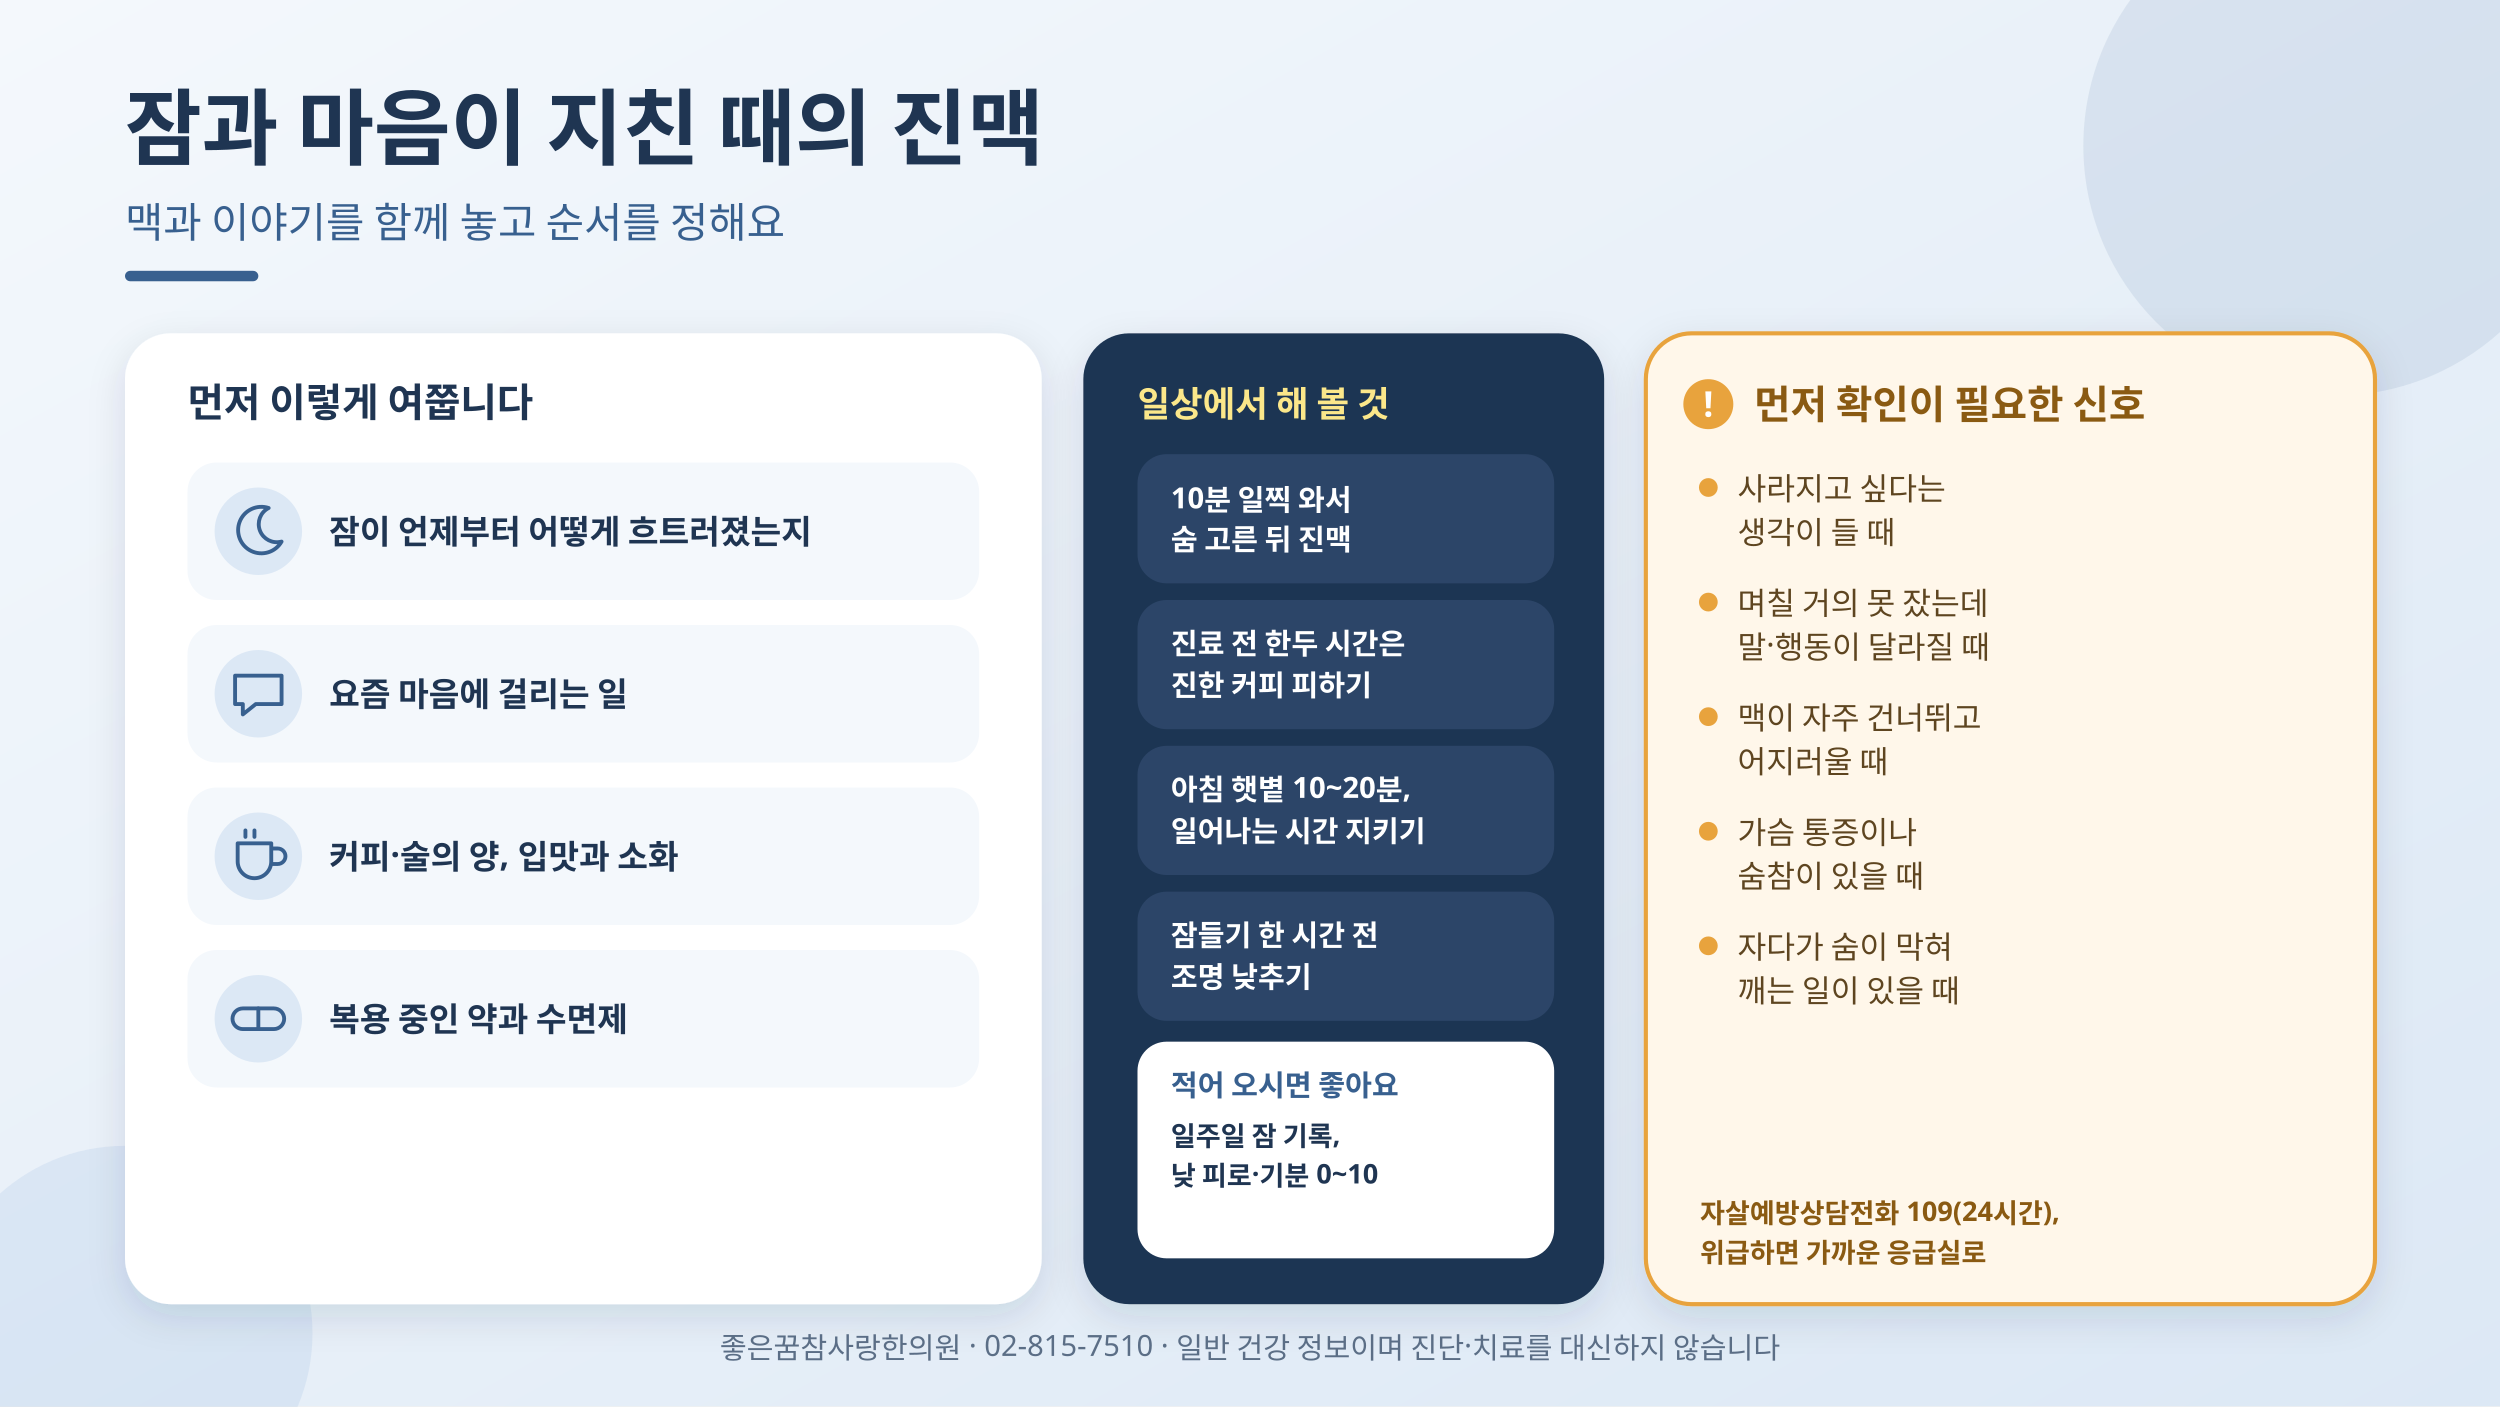
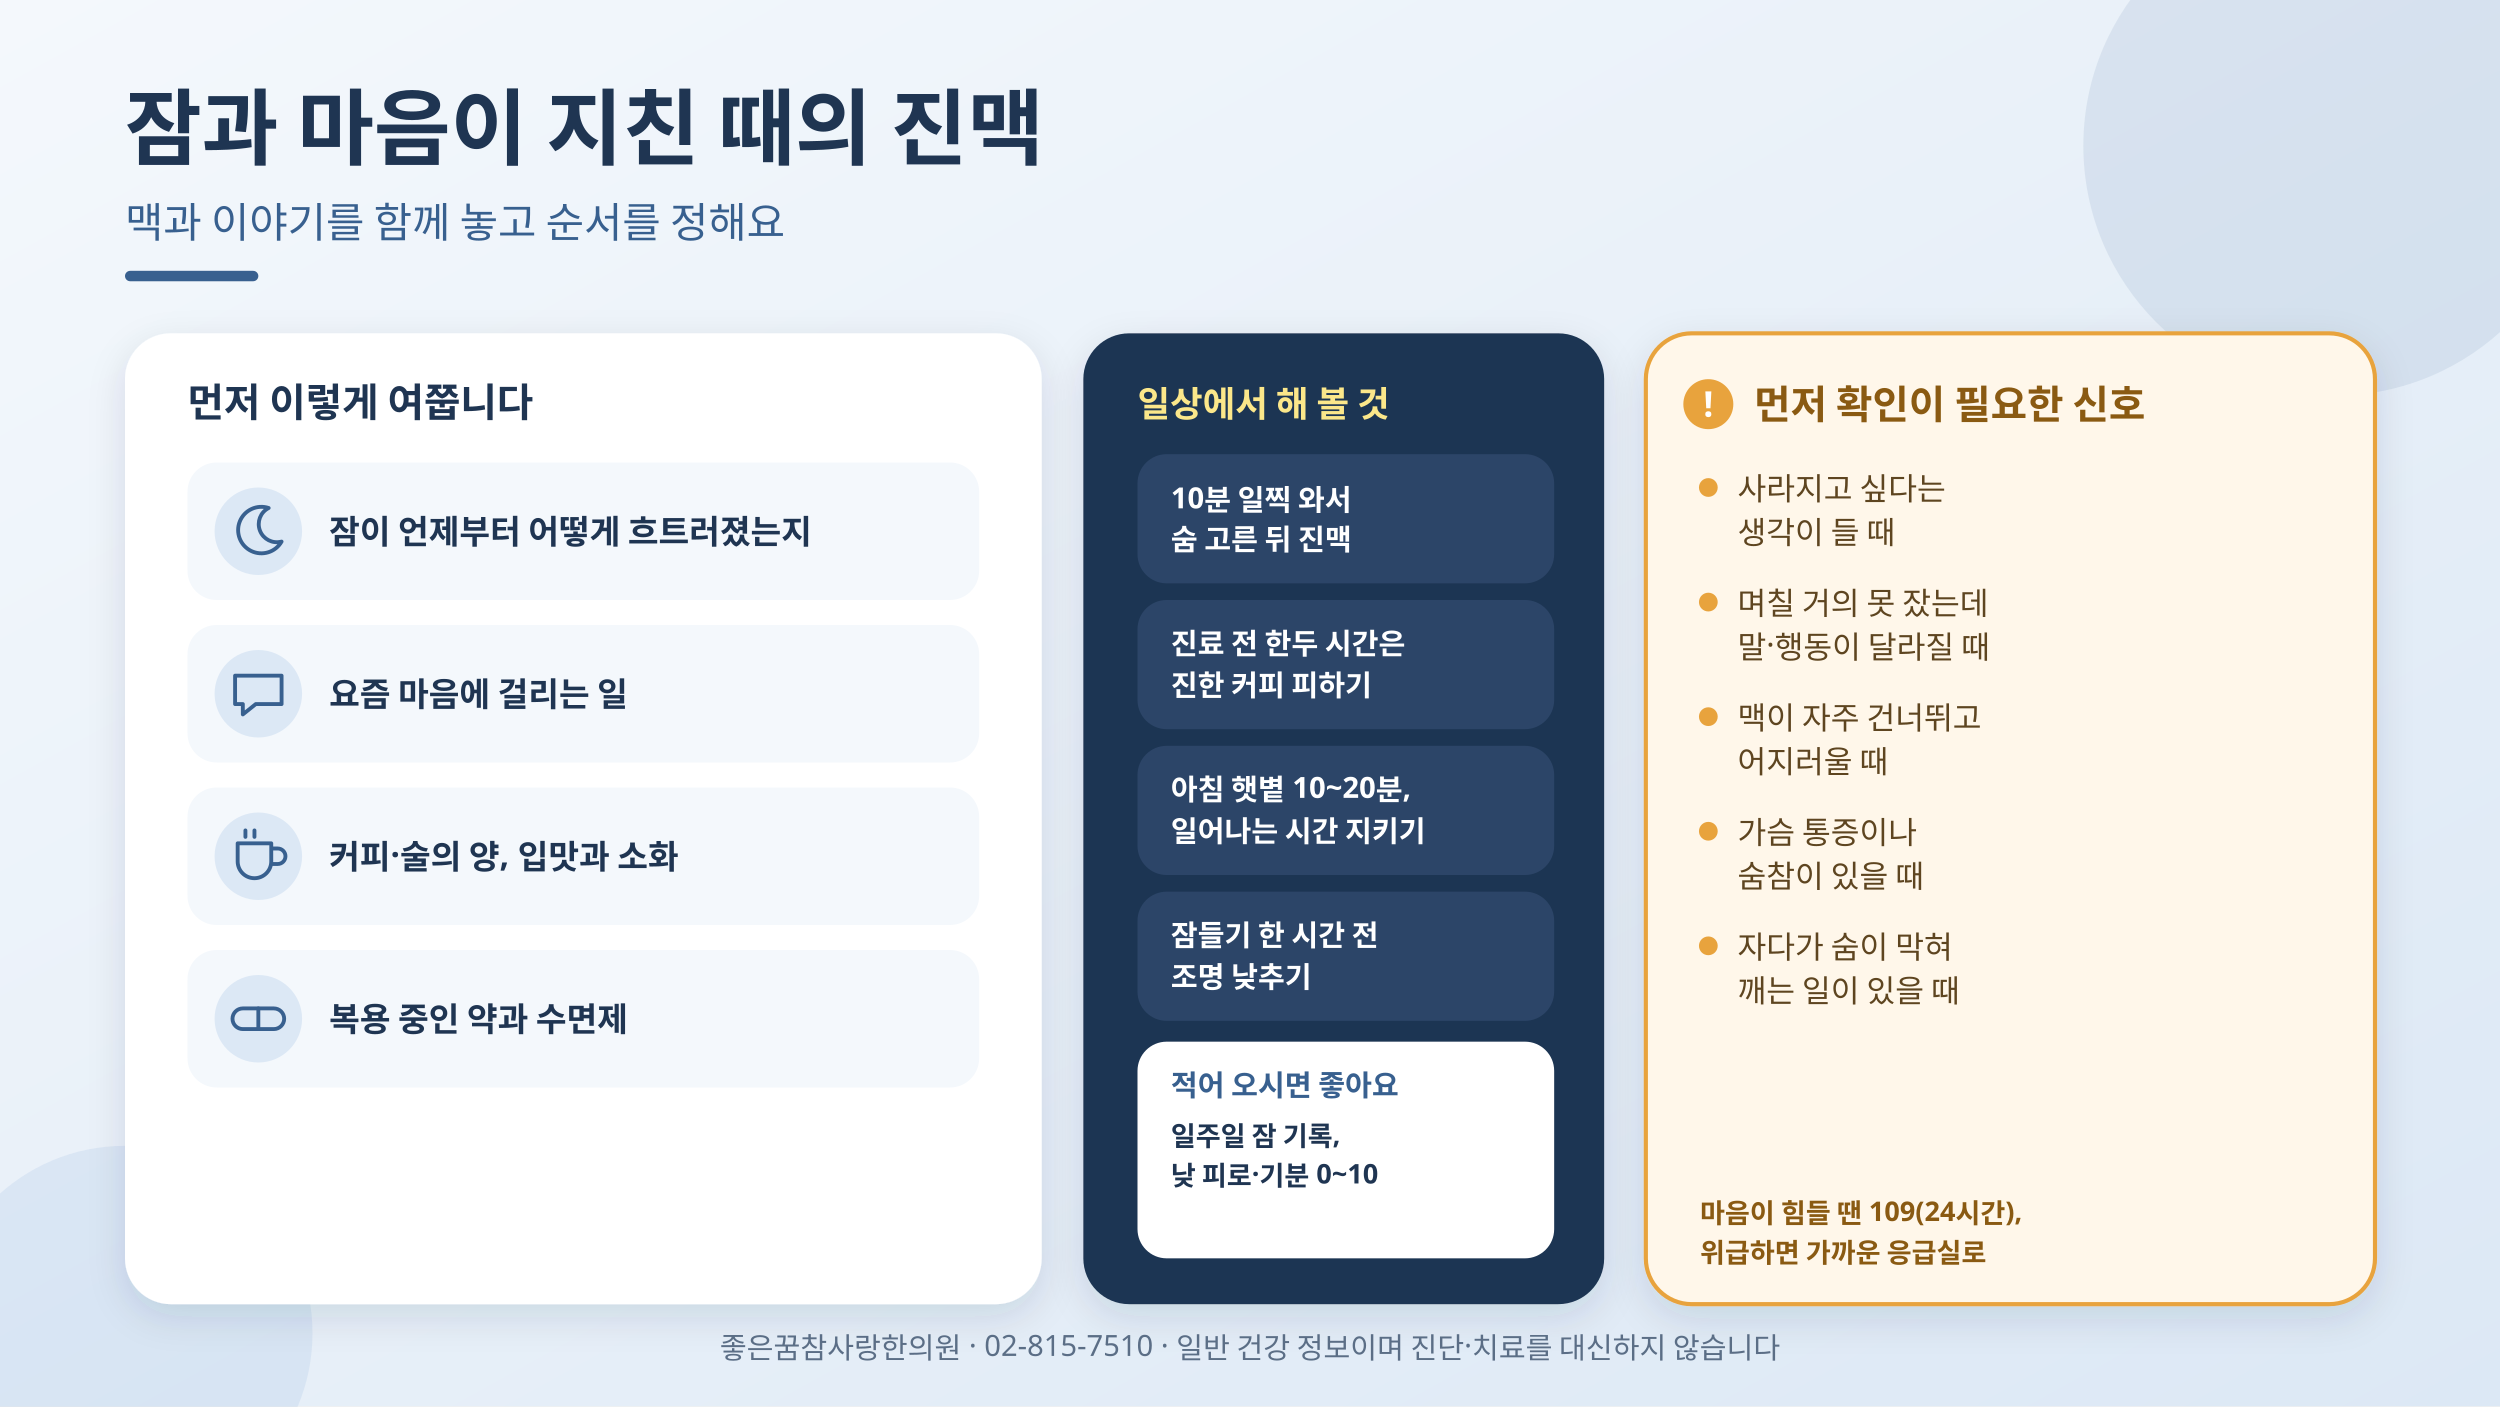
<svg xmlns="http://www.w3.org/2000/svg" viewBox="0 0 1200 675" width="1200" height="675">
  <defs>
    <linearGradient id="bg" x1="0" y1="0" x2="1" y2="1">
      <stop offset="0" stop-color="#F4F8FC" />
      <stop offset="1" stop-color="#DCE8F5" />
    </linearGradient>
    <filter id="sh" x="-10%" y="-10%" width="120%" height="130%">
      <feDropShadow dx="0" dy="6" stdDeviation="9" flood-color="#1F3552" flood-opacity="0.12" />
    </filter>
  </defs>
  <rect width="1200" height="675" fill="url(#bg)" />
  <circle cx="1120" cy="70" r="120" fill="#38608F" opacity="0.10" />
  <circle cx="60" cy="640" r="90" fill="#90B2DD" opacity="0.18" />
  <text x="60" y="76" font-family="'Nanum Myeongjo','Noto Serif KR','Malgun Gothic',serif" font-size="40" font-weight="800" fill="#1F3552" text-anchor="start">
    <tspan x="60" dy="0">잠과 마음이 지친 때의 진맥</tspan>
  </text>
  <text x="60" y="114" font-family="'Noto Sans KR','Malgun Gothic','Apple SD Gothic Neo',sans-serif" font-size="20" font-weight="400" fill="#38608F" text-anchor="start">
    <tspan x="60" dy="0">맥과 이야기를 함께 놓고 순서를 정해요</tspan>
  </text>
  <rect x="60" y="130" width="64" height="5" rx="2.5" fill="#38608F" />
  <rect x="60" y="160" width="440" height="466" rx="22" fill="#FFFFFF" filter="url(#sh)" />
  <text x="90" y="200" font-family="'Noto Sans KR','Malgun Gothic','Apple SD Gothic Neo',sans-serif" font-size="19" font-weight="800" fill="#1F3552" text-anchor="start">
    <tspan x="90" dy="0">먼저 이렇게 여쭙니다</tspan>
  </text>
  <rect x="90" y="222" width="380" height="66" rx="14" fill="#F4F8FC" />
  <circle cx="124" cy="255" r="21" fill="#DCE8F5" />
  <g transform="translate(124 255) scale(0.62)" fill="none" stroke="#38608F" stroke-width="3" stroke-linecap="round" stroke-linejoin="round">
    <path d="M8 -18 a18 18 0 1 0 10 26 a14 14 0 0 1 -10 -26 z" />
  </g>
  <text x="158" y="261" font-family="'Noto Sans KR','Malgun Gothic','Apple SD Gothic Neo',sans-serif" font-size="16" font-weight="700" fill="#1F3552" text-anchor="start">
    <tspan x="158" dy="0">잠이 언제부터 어떻게 흐트러졌는지</tspan>
  </text>
  <rect x="90" y="300" width="380" height="66" rx="14" fill="#F4F8FC" />
  <circle cx="124" cy="333" r="21" fill="#DCE8F5" />
  <g transform="translate(124 333) scale(0.62)" fill="none" stroke="#38608F" stroke-width="3" stroke-linecap="round" stroke-linejoin="round">
    <path d="M-18 -14 h36 v22 h-20 l-10 8 v-8 h-6 z" />
  </g>
  <text x="158" y="339" font-family="'Noto Sans KR','Malgun Gothic','Apple SD Gothic Neo',sans-serif" font-size="16" font-weight="700" fill="#1F3552" text-anchor="start">
    <tspan x="158" dy="0">요즘 마음에 걸리는 일</tspan>
  </text>
  <rect x="90" y="378" width="380" height="66" rx="14" fill="#F4F8FC" />
  <circle cx="124" cy="411" r="21" fill="#DCE8F5" />
  <g transform="translate(124 411) scale(0.62)" fill="none" stroke="#38608F" stroke-width="3" stroke-linecap="round" stroke-linejoin="round">
    <path d="M-16 -10 h26 v14 a13 13 0 0 1 -26 0 z M10 -6 h5 a6 6 0 0 1 0 12 h-5 M-10 -20 v5 M-3 -20 v5" />
  </g>
  <text x="158" y="417" font-family="'Noto Sans KR','Malgun Gothic','Apple SD Gothic Neo',sans-serif" font-size="16" font-weight="700" fill="#1F3552" text-anchor="start">
    <tspan x="158" dy="0">커피·술의 양, 입맛과 소화</tspan>
  </text>
  <rect x="90" y="456" width="380" height="66" rx="14" fill="#F4F8FC" />
  <circle cx="124" cy="489" r="21" fill="#DCE8F5" />
  <g transform="translate(124 489) scale(0.62)" fill="none" stroke="#38608F" stroke-width="3" stroke-linecap="round" stroke-linejoin="round">
    <rect x="-20" y="-8" width="40" height="16" rx="8" />
    <path d="M0 -8 v16" />
  </g>
  <text x="158" y="495" font-family="'Noto Sans KR','Malgun Gothic','Apple SD Gothic Neo',sans-serif" font-size="16" font-weight="700" fill="#1F3552" text-anchor="start">
    <tspan x="158" dy="0">복용 중인 약과 수면제</tspan>
  </text>
  <rect x="520" y="160" width="250" height="466" rx="22" fill="#1F3552" filter="url(#sh)" />
  <text x="546" y="200" font-family="'Noto Sans KR','Malgun Gothic','Apple SD Gothic Neo',sans-serif" font-size="17" font-weight="800" fill="#FBE78A" text-anchor="start">
    <tspan x="546" dy="0">일상에서 해 볼 것</tspan>
  </text>
  <rect x="546" y="218" width="200" height="62" rx="14" fill="#2C4568" />
  <text x="562" y="244" font-family="'Noto Sans KR','Malgun Gothic','Apple SD Gothic Neo',sans-serif" font-size="14" font-weight="600" fill="#FFFFFF" text-anchor="start">
    <tspan x="562" dy="0">10분 일찍 와서</tspan>
    <tspan x="562" dy="20">숨 고른 뒤 진맥</tspan>
  </text>
  <rect x="546" y="288" width="200" height="62" rx="14" fill="#2C4568" />
  <text x="562" y="314" font-family="'Noto Sans KR','Malgun Gothic','Apple SD Gothic Neo',sans-serif" font-size="14" font-weight="600" fill="#FFFFFF" text-anchor="start">
    <tspan x="562" dy="0">진료 전 한두 시간은</tspan>
    <tspan x="562" dy="20">진한 커피 피하기</tspan>
  </text>
  <rect x="546" y="358" width="200" height="62" rx="14" fill="#2C4568" />
  <text x="562" y="384" font-family="'Noto Sans KR','Malgun Gothic','Apple SD Gothic Neo',sans-serif" font-size="14" font-weight="600" fill="#FFFFFF" text-anchor="start">
    <tspan x="562" dy="0">아침 햇볕 10~20분,</tspan>
    <tspan x="562" dy="20">일어나는 시간 지키기</tspan>
  </text>
  <rect x="546" y="428" width="200" height="62" rx="14" fill="#2C4568" />
  <text x="562" y="454" font-family="'Noto Sans KR','Malgun Gothic','Apple SD Gothic Neo',sans-serif" font-size="14" font-weight="600" fill="#FFFFFF" text-anchor="start">
    <tspan x="562" dy="0">잠들기 한 시간 전</tspan>
    <tspan x="562" dy="20">조명 낮추기</tspan>
  </text>
  <rect x="546" y="500" width="200" height="104" rx="14" fill="#FFFFFF" />
  <text x="562" y="526" font-family="'Noto Sans KR','Malgun Gothic','Apple SD Gothic Neo',sans-serif" font-size="14" font-weight="800" fill="#38608F" text-anchor="start">
    <tspan x="562" dy="0">적어 오시면 좋아요</tspan>
  </text>
  <text x="562" y="550" font-family="'Noto Sans KR','Malgun Gothic','Apple SD Gothic Neo',sans-serif" font-size="13" font-weight="600" fill="#1F3552" text-anchor="start">
    <tspan x="562" dy="0">일주일 잠 기록,</tspan>
    <tspan x="562" dy="19">낮 피로·기분 0~10</tspan>
  </text>
  <rect x="790" y="160" width="350" height="466" rx="22" fill="#FFF7EA" stroke="#E8A33D" stroke-width="2" filter="url(#sh)" />
  <circle cx="820" cy="194" r="12" fill="#E8A33D" />
  <text x="820" y="200" font-family="'Noto Sans KR','Malgun Gothic','Apple SD Gothic Neo',sans-serif" font-size="17" font-weight="800" fill="#FFFFFF" text-anchor="middle">
    <tspan x="820" dy="0">!</tspan>
  </text>
  <text x="842" y="201" font-family="'Noto Sans KR','Malgun Gothic','Apple SD Gothic Neo',sans-serif" font-size="19" font-weight="800" fill="#8A5A12" text-anchor="start">
    <tspan x="842" dy="0">먼저 확인이 필요한 신호</tspan>
  </text>
  <circle cx="820" cy="234" r="4.5" fill="#E8A33D" />
  <text x="834" y="240" font-family="'Noto Sans KR','Malgun Gothic','Apple SD Gothic Neo',sans-serif" font-size="15" font-weight="500" fill="#5E4520" text-anchor="start">
    <tspan x="834" dy="0">사라지고 싶다는</tspan>
    <tspan x="834" dy="21">생각이 들 때</tspan>
  </text>
  <circle cx="820" cy="289" r="4.5" fill="#E8A33D" />
  <text x="834" y="295" font-family="'Noto Sans KR','Malgun Gothic','Apple SD Gothic Neo',sans-serif" font-size="15" font-weight="500" fill="#5E4520" text-anchor="start">
    <tspan x="834" dy="0">며칠 거의 못 잤는데</tspan>
    <tspan x="834" dy="21">말·행동이 달라질 때</tspan>
  </text>
  <circle cx="820" cy="344" r="4.5" fill="#E8A33D" />
  <text x="834" y="350" font-family="'Noto Sans KR','Malgun Gothic','Apple SD Gothic Neo',sans-serif" font-size="15" font-weight="500" fill="#5E4520" text-anchor="start">
    <tspan x="834" dy="0">맥이 자주 건너뛰고</tspan>
    <tspan x="834" dy="21">어지러울 때</tspan>
  </text>
  <circle cx="820" cy="399" r="4.5" fill="#E8A33D" />
  <text x="834" y="405" font-family="'Noto Sans KR','Malgun Gothic','Apple SD Gothic Neo',sans-serif" font-size="15" font-weight="500" fill="#5E4520" text-anchor="start">
    <tspan x="834" dy="0">가슴 통증이나</tspan>
    <tspan x="834" dy="21">숨참이 있을 때</tspan>
  </text>
  <circle cx="820" cy="454" r="4.5" fill="#E8A33D" />
  <text x="834" y="460" font-family="'Noto Sans KR','Malgun Gothic','Apple SD Gothic Neo',sans-serif" font-size="15" font-weight="500" fill="#5E4520" text-anchor="start">
    <tspan x="834" dy="0">자다가 숨이 막혀</tspan>
    <tspan x="834" dy="21">깨는 일이 있을 때</tspan>
  </text>
  <text x="816" y="587" font-family="'Noto Sans KR','Malgun Gothic','Apple SD Gothic Neo',sans-serif" font-size="13" font-weight="700" fill="#8A5A12" text-anchor="start">
-     <tspan x="816" dy="0">자살예방상담전화 109(24시간),</tspan>
+     <tspan x="816" dy="0">마음이 힘들 땐 109(24시간),</tspan>
    <tspan x="816" dy="19">위급하면 가까운 응급실로</tspan>
  </text>
  <text x="600" y="652" font-family="'Noto Sans KR','Malgun Gothic','Apple SD Gothic Neo',sans-serif" font-size="14" font-weight="400" fill="#5B6E86" text-anchor="middle">
    <tspan x="600" dy="0">좋은꿈참사랑한의원 · 02-815-7510 · 일반 건강 정보이며 진단·치료를 대신하지 않습니다</tspan>
  </text>
</svg>
